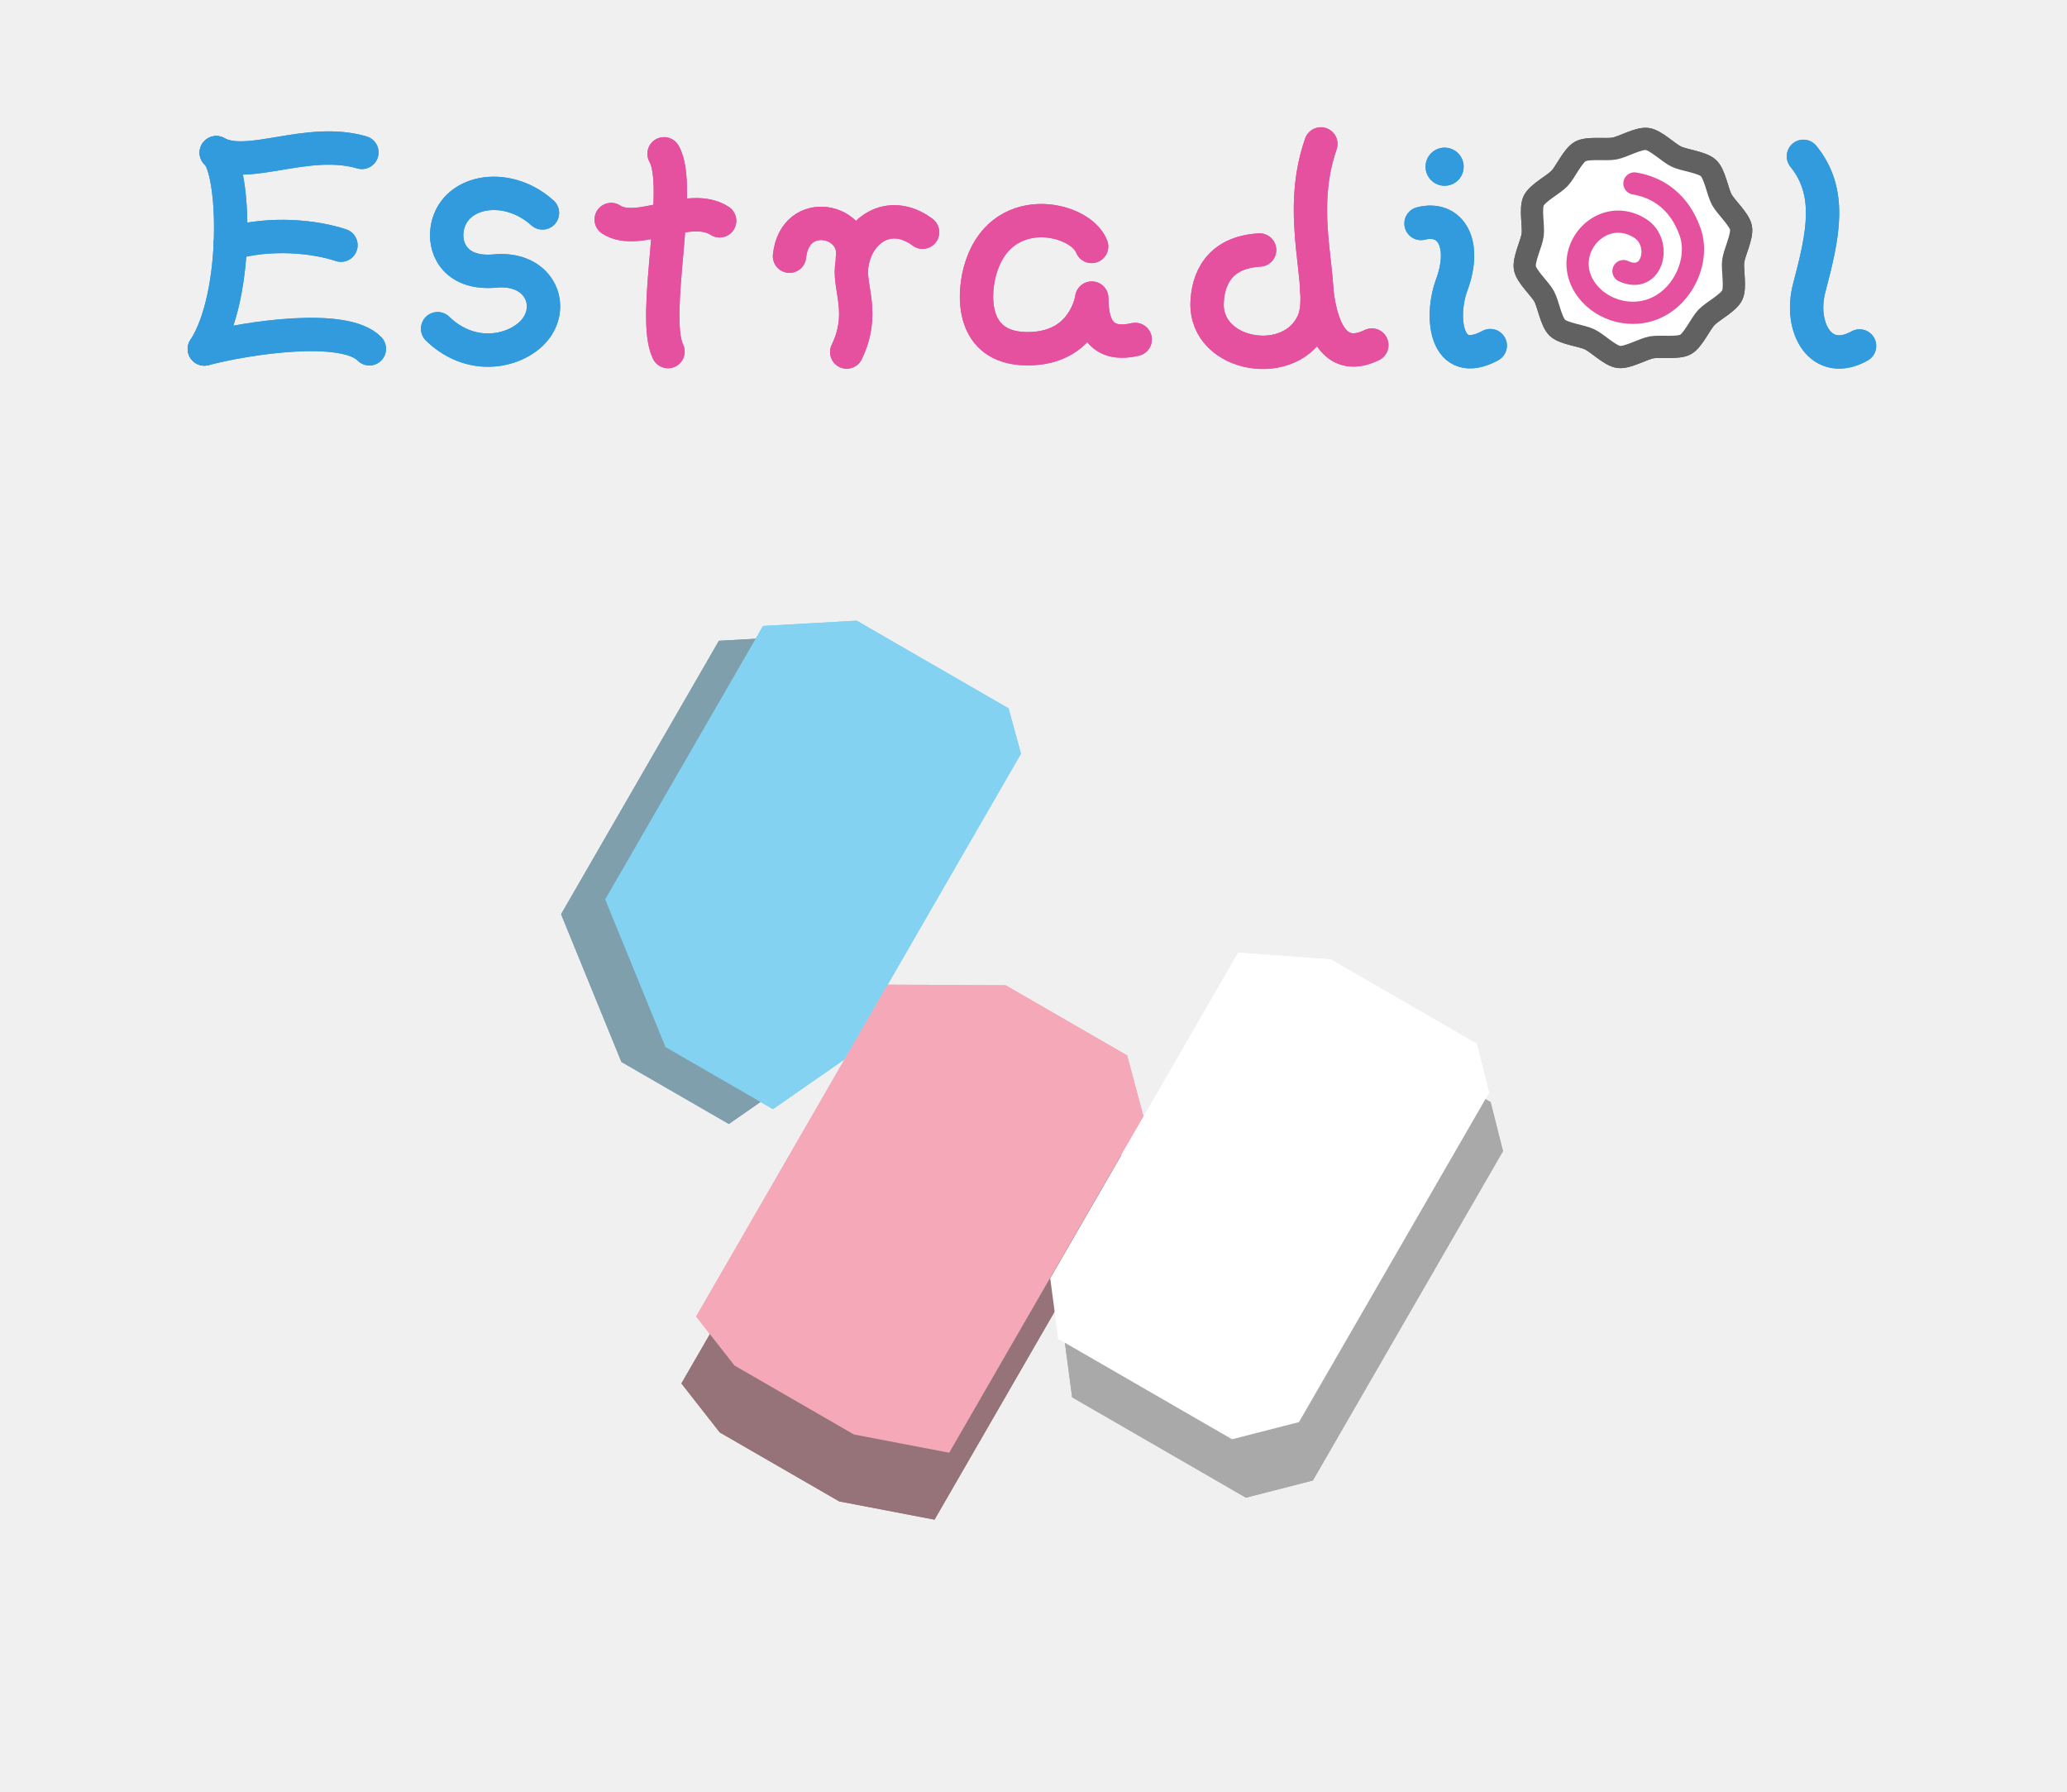
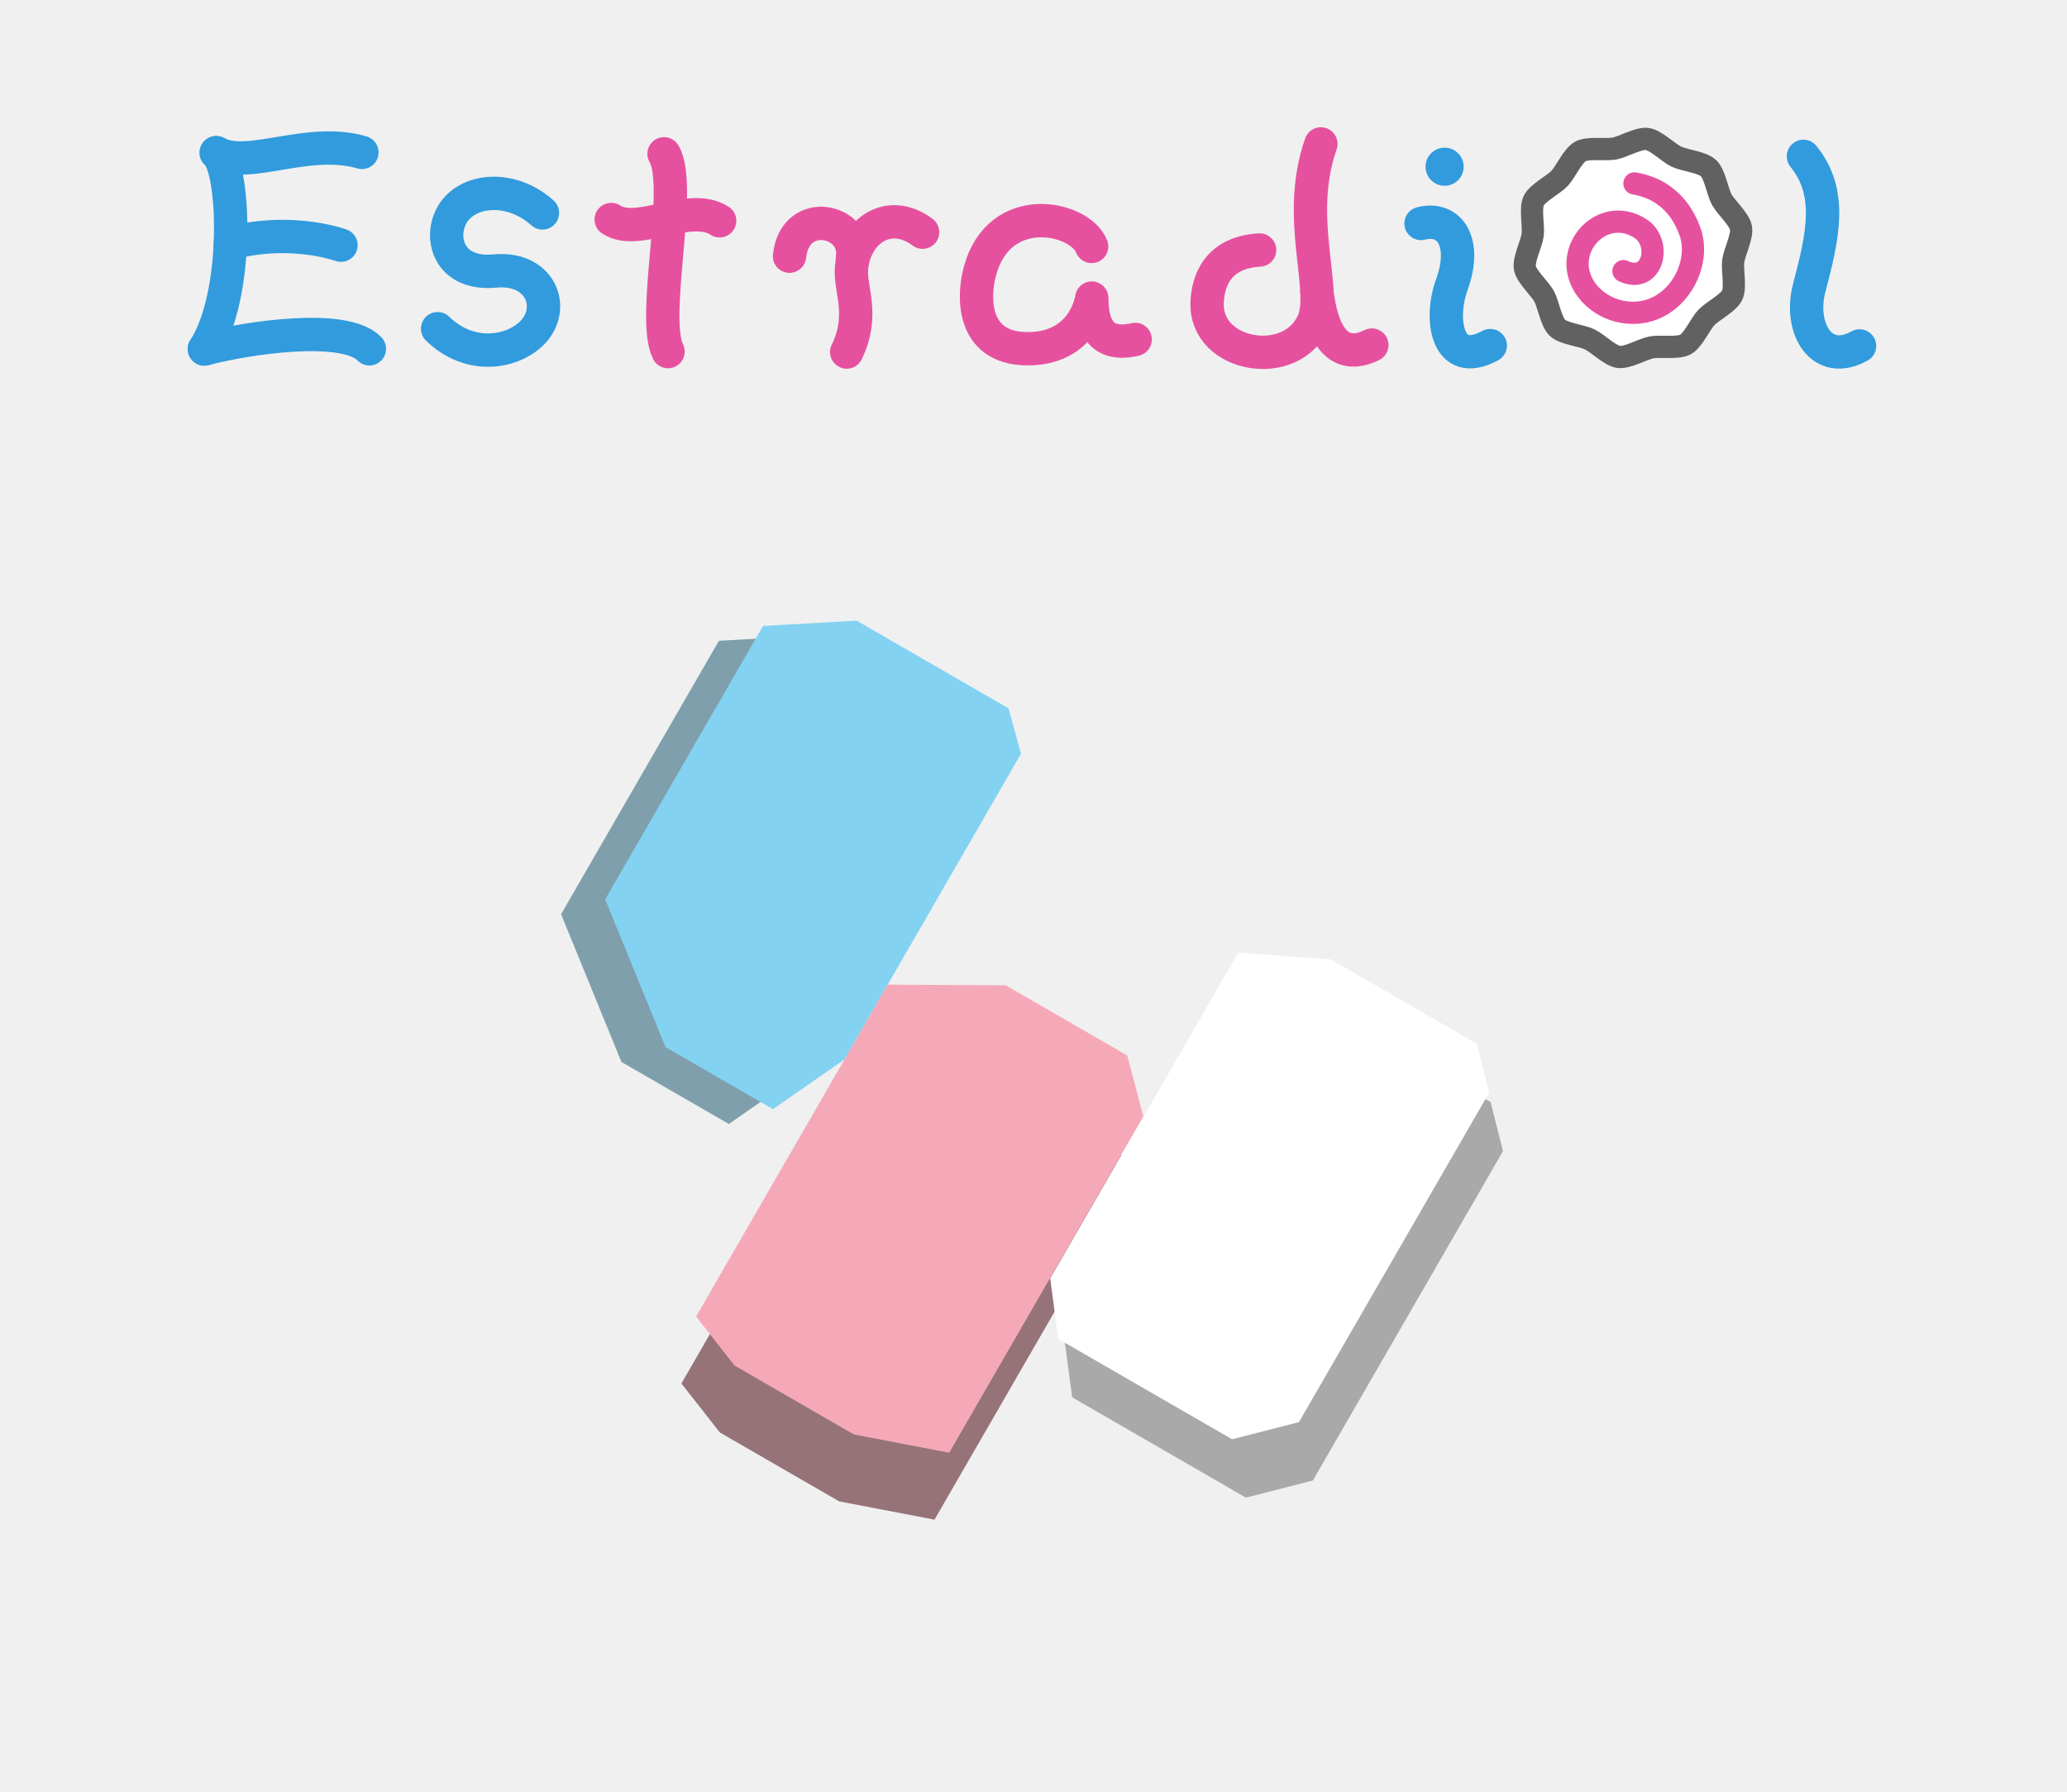
<svg xmlns="http://www.w3.org/2000/svg" width="117.085mm" height="101.455mm" viewBox="0 0 442.526 383.451" version="1.1" id="svg1">
  <defs id="defs1" />
  <g id="layer1">
    <path id="path16" style="fill:#7f9fac;fill-opacity:1;stroke-width:3.26;stroke-linecap:round;stroke-linejoin:round" d="m 173.959,136.025 32.528,18.78 2.655,9.706 -37.773,65.424 -15.329,10.655 -22.998,-13.278 -12.922,-31.622 33.792,-58.529 z" />
    <path id="rect172" style="fill:#83d2f1;fill-opacity:1;stroke-width:3.26;stroke-linecap:round;stroke-linejoin:round" d="m 183.402,132.849 32.528,18.78 2.655,9.706 -37.773,65.424 -15.329,10.655 -22.998,-13.278 -12.922,-31.622 33.792,-58.529 z" />
    <path id="path17" style="fill:#957379;fill-opacity:1;stroke-width:3.26;stroke-linecap:round;stroke-linejoin:round" d="m 212.159,225.223 26.018,15.021 3.469,13.03 -41.574,72.008 -20.402,-3.906 -25.574,-14.765 -8.214,-10.48 41.015,-71.039 z" />
    <path id="rect173" style="fill:#f5a9b8;stroke-width:3.26;stroke-linecap:round;stroke-linejoin:round" d="m 215.306,210.899 26.018,15.021 3.469,13.03 -41.574,72.008 -20.402,-3.906 -25.574,-14.765 -8.214,-10.48 41.015,-71.039 z" />
    <path id="path18" style="fill:#a9a9a9;fill-opacity:1;stroke-width:3.26;stroke-linecap:round;stroke-linejoin:round" d="m 287.876,217.869 31.256,18.046 2.645,10.482 -40.707,70.507 -14.33,3.672 -37.202,-21.479 -1.725,-12.96 40.257,-69.727 z" />
    <path id="rect174" style="fill:#ffffff;fill-opacity:1;stroke-width:3.258;stroke-linecap:round;stroke-linejoin:round;stroke-dasharray:none" d="m 284.906,205.368 31.256,18.046 2.645,10.482 -40.708,70.507 -14.33,3.672 -37.202,-21.479 -1.725,-12.96 40.257,-69.727 z" />
    <g id="g172" transform="matrix(0.6293467,0,0,0.6293467,-8.1506,17.5014)">
      <path style="fill:none;stroke:#319bdd;stroke-width:11.339;stroke-linecap:round;stroke-linejoin:round;stroke-dasharray:none;stroke-opacity:1" d="m 86.518,24.117 c 6.491,5.255 7.843,48.463 -4.043,66.774" id="path1" />
      <path style="font-variation-settings:normal;opacity:1;vector-effect:none;fill:none;fill-opacity:1;stroke:#319bdd;stroke-width:11.339;stroke-linecap:round;stroke-linejoin:round;stroke-miterlimit:4;stroke-dasharray:none;stroke-dashoffset:0;stroke-opacity:1;-inkscape-stroke:none;stop-color:#000000;stop-opacity:1" d="m 86.518,24.117 c 10.805,6.043 30.996,-5.503 49.549,-0.09" id="path2" />
      <path style="font-variation-settings:normal;opacity:1;vector-effect:none;fill:none;fill-opacity:1;stroke:#319bdd;stroke-width:11.339;stroke-linecap:round;stroke-linejoin:round;stroke-miterlimit:4;stroke-dasharray:none;stroke-dashoffset:0;stroke-opacity:1;-inkscape-stroke:none;stop-color:#000000;stop-opacity:1" d="m 82.475,90.891 c 15.004,-3.928 47.739,-8.764 56.131,-0.067" id="path3" />
      <path style="font-variation-settings:normal;opacity:1;vector-effect:none;fill:none;fill-opacity:1;stroke:#319bdd;stroke-width:11.339;stroke-linecap:round;stroke-linejoin:round;stroke-miterlimit:4;stroke-dasharray:none;stroke-dashoffset:0;stroke-opacity:1;-inkscape-stroke:none;stop-color:#000000;stop-opacity:1" d="m 91.308,54.982 c 13.905,-3.995 28.942,-2.315 37.63,0.601" id="path4" />
      <path style="font-variation-settings:normal;opacity:1;vector-effect:none;fill:none;fill-opacity:1;stroke:#319bdd;stroke-width:11.339;stroke-linecap:round;stroke-linejoin:round;stroke-miterlimit:4;stroke-dasharray:none;stroke-dashoffset:0;stroke-opacity:1;-inkscape-stroke:none;stop-color:#000000;stop-opacity:1" d="m 197.49,44.609 c -12.462,-11.25 -30.92,-7.558 -32.504,6.016 -0.801,6.86 3.619,14.941 16.396,13.738 13.887,-1.308 19.864,10.017 14.531,18.602 -5.093,8.199 -21.564,13.183 -34.091,1.018" id="path5" />
      <path style="font-variation-settings:normal;opacity:1;vector-effect:none;fill:none;fill-opacity:1;stroke:#e6519f;stroke-width:11.339;stroke-linecap:round;stroke-linejoin:round;stroke-miterlimit:4;stroke-dasharray:none;stroke-dashoffset:0;stroke-opacity:1;-inkscape-stroke:none;stop-color:#000000;stop-opacity:1" d="m 238.846,24.5 c 6.551,11.17 -4.529,55.359 1.351,67.273" id="path6" />
      <path style="font-variation-settings:normal;opacity:1;vector-effect:none;fill:none;fill-opacity:1;stroke:#e6519f;stroke-width:11.339;stroke-linecap:round;stroke-linejoin:round;stroke-miterlimit:4;stroke-dasharray:none;stroke-dashoffset:0;stroke-opacity:1;-inkscape-stroke:none;stop-color:#000000;stop-opacity:1" d="m 220.865,46.853 c 9.253,6.04 26.552,-6.262 36.895,0.437" id="path7" />
      <path style="font-variation-settings:normal;opacity:1;vector-effect:none;fill:none;fill-opacity:1;stroke:#e6519f;stroke-width:11.339;stroke-linecap:round;stroke-linejoin:round;stroke-miterlimit:4;stroke-dasharray:none;stroke-dashoffset:0;stroke-opacity:1;-inkscape-stroke:none;stop-color:#000000;stop-opacity:1" d="m 281.521,59.326 c 1.864,-17.305 23.563,-12.482 21.382,0.86" id="path8" />
      <path style="font-variation-settings:normal;opacity:1;vector-effect:none;fill:none;fill-opacity:1;stroke:#e6519f;stroke-width:11.339;stroke-linecap:round;stroke-linejoin:round;stroke-miterlimit:4;stroke-dasharray:none;stroke-dashoffset:0;stroke-opacity:1;-inkscape-stroke:none;stop-color:#000000;stop-opacity:1" d="m 300.98,91.926 c 6.265,-12.933 0.895,-21.437 1.662,-28.797 1.315,-12.607 12.835,-20.419 24.154,-11.961" id="path9" />
      <path style="font-variation-settings:normal;opacity:1;vector-effect:none;fill:none;fill-opacity:1;stroke:#e6519f;stroke-width:11.339;stroke-linecap:round;stroke-linejoin:round;stroke-miterlimit:4;stroke-dasharray:none;stroke-dashoffset:0;stroke-opacity:1;-inkscape-stroke:none;stop-color:#000000;stop-opacity:1" d="M 384.297,56.009 C 380.372,45.946 352.889,39.878 346.274,64.504 c -2.473,9.207 -2.586,27.169 17.708,26.263 18.208,-0.813 20.36,-17.196 20.36,-17.196 0.159,4.182 -0.066,17.526 14.777,14.067" id="path10" />
      <path style="font-variation-settings:normal;opacity:1;vector-effect:none;fill:none;fill-opacity:1;stroke:#e6519f;stroke-width:11.339;stroke-linecap:round;stroke-linejoin:round;stroke-miterlimit:4;stroke-dasharray:none;stroke-dashoffset:0;stroke-opacity:1;-inkscape-stroke:none;stop-color:#000000;stop-opacity:1" d="m 441.446,57.222 c -14.301,0.797 -17.597,10.57 -17.866,17.912 -0.68,18.572 28.965,23.483 36.187,6.332 4.73,-11.234 -6.312,-35.153 2.521,-60.325" id="path11" />
      <path style="font-variation-settings:normal;opacity:1;vector-effect:none;fill:none;fill-opacity:1;stroke:#e6519f;stroke-width:11.339;stroke-linecap:round;stroke-linejoin:round;stroke-miterlimit:4;stroke-dasharray:none;stroke-dashoffset:0;stroke-opacity:1;-inkscape-stroke:none;stop-color:#000000;stop-opacity:1" d="m 460.913,71.266 c 1.668,14.204 6.957,24.026 18.706,18.289" id="path12" />
      <path style="font-variation-settings:normal;opacity:1;vector-effect:none;fill:none;fill-opacity:1;stroke:#319bdd;stroke-width:11.339;stroke-linecap:round;stroke-linejoin:round;stroke-miterlimit:4;stroke-dasharray:none;stroke-dashoffset:0;stroke-opacity:1;-inkscape-stroke:none;stop-color:#000000;stop-opacity:1" d="m 496.357,48.199 c 9.806,-2.52 15.731,6.481 10.461,20.83 -4.143,11.281 -1.983,28.879 13.091,20.707" id="path14" />
      <circle style="fill:#319bdd;fill-opacity:1;stroke:none;stroke-width:11.339;stroke-linecap:round;stroke-linejoin:round;stroke-dasharray:none;stroke-opacity:1" id="path15" cx="504.377" cy="28.892" r="6.482" />
      <path id="path8-7" style="fill:#ffffff;fill-opacity:1;stroke:#616161;stroke-width:7.558;stroke-linecap:round;stroke-linejoin:round;stroke-dasharray:none;stroke-opacity:1;paint-order:normal" d="m 593.423,80.172 c -2.044,2.158 -4.489,7.766 -7.1,9.187 -2.611,1.421 -8.648,0.432 -11.57,0.977 -2.922,0.545 -8.197,3.644 -11.144,3.26 -2.947,-0.385 -7.25,-4.734 -9.934,-6.01 -2.684,-1.277 -8.773,-1.87 -10.932,-3.913 -2.158,-2.044 -3.083,-8.091 -4.504,-10.702 -1.421,-2.611 -5.999,-6.669 -6.544,-9.591 -0.545,-2.922 2.262,-8.358 2.646,-11.305 0.385,-2.947 -0.933,-8.922 0.344,-11.606 1.277,-2.684 6.742,-5.432 8.786,-7.591 2.044,-2.158 4.489,-7.766 7.1,-9.187 2.611,-1.421 8.648,-0.432 11.57,-0.977 2.922,-0.545 8.197,-3.644 11.144,-3.26 2.947,0.385 7.25,4.734 9.934,6.01 2.684,1.277 8.773,1.87 10.932,3.913 2.158,2.044 3.083,8.091 4.504,10.702 1.421,2.611 5.999,6.669 6.544,9.591 0.545,2.922 -2.262,8.358 -2.646,11.305 -0.385,2.947 0.933,8.922 -0.344,11.606 -1.277,2.684 -6.742,5.432 -8.786,7.591 z" />
      <path style="font-variation-settings:normal;fill:none;fill-opacity:1;stroke:#e6519f;stroke-width:7.559;stroke-linecap:round;stroke-linejoin:round;stroke-miterlimit:4;stroke-dasharray:none;stroke-dashoffset:0;stroke-opacity:1;stop-color:#000000" d="m 568.953,34.585 c 13.044,2.234 17.367,12.168 18.892,16.35 4.45,12.202 -6.05,29.916 -22.466,27.408 -9.214,-1.408 -16.138,-9.01 -15.764,-17.019 0.47,-10.061 11.368,-17.769 21.302,-11.452 7.664,4.873 4.302,19.184 -5.697,14.533" id="path9-0" />
      <path style="font-variation-settings:normal;opacity:1;vector-effect:none;fill:none;fill-opacity:1;stroke:#319bdd;stroke-width:11.339;stroke-linecap:round;stroke-linejoin:round;stroke-miterlimit:4;stroke-dasharray:none;stroke-dashoffset:0;stroke-opacity:1;-inkscape-stroke:none;stop-color:#000000;stop-opacity:1" d="m 626.436,25.365 c 9.905,12.251 6.796,26.521 1.99,44.686 -3.609,13.641 4.06,27.093 17.108,19.803" id="path75" />
    </g>
-     <path id="path47" style="fill:#7f9fac;fill-opacity:1;stroke-width:3.26;stroke-linecap:round;stroke-linejoin:round" d="m 173.959,136.025 32.528,18.78 2.655,9.706 -37.773,65.424 -15.329,10.655 -22.998,-13.278 -12.922,-31.622 33.792,-58.529 z" />
-     <path id="path48" style="fill:#83d2f1;fill-opacity:1;stroke-width:3.26;stroke-linecap:round;stroke-linejoin:round" d="m 183.402,132.849 32.528,18.78 2.655,9.706 -37.773,65.424 -15.329,10.655 -22.998,-13.278 -12.922,-31.622 33.792,-58.529 z" />
-     <path id="path49" style="fill:#957379;fill-opacity:1;stroke-width:3.26;stroke-linecap:round;stroke-linejoin:round" d="m 212.159,225.223 26.018,15.021 3.469,13.03 -41.574,72.008 -20.402,-3.906 -25.574,-14.765 -8.214,-10.48 41.015,-71.039 z" />
-     <path id="path50" style="fill:#f5a9b8;stroke-width:3.26;stroke-linecap:round;stroke-linejoin:round" d="m 215.306,210.899 26.018,15.021 3.469,13.03 -41.574,72.008 -20.402,-3.906 -25.574,-14.765 -8.214,-10.48 41.015,-71.039 z" />
-     <path id="path51" style="fill:#a9a9a9;fill-opacity:1;stroke-width:3.26;stroke-linecap:round;stroke-linejoin:round" d="m 287.876,217.869 31.256,18.046 2.645,10.482 -40.707,70.507 -14.33,3.672 -37.202,-21.479 -1.725,-12.96 40.257,-69.727 z" />
-     <path id="path52" style="fill:#ffffff;fill-opacity:1;stroke-width:3.258;stroke-linecap:round;stroke-linejoin:round;stroke-dasharray:none" d="m 284.906,205.368 31.256,18.046 2.645,10.482 -40.708,70.507 -14.33,3.672 -37.202,-21.479 -1.725,-12.96 40.257,-69.727 z" />
-     <g id="g68" transform="matrix(0.6293467,0,0,0.6293467,-8.1506,17.5014)">
-       <path style="fill:none;stroke:#319bdd;stroke-width:11.339;stroke-linecap:round;stroke-linejoin:round;stroke-dasharray:none;stroke-opacity:1" d="m 86.518,24.117 c 6.491,5.255 7.843,48.463 -4.043,66.774" id="path53" />
-       <path style="font-variation-settings:normal;opacity:1;vector-effect:none;fill:none;fill-opacity:1;stroke:#319bdd;stroke-width:11.339;stroke-linecap:round;stroke-linejoin:round;stroke-miterlimit:4;stroke-dasharray:none;stroke-dashoffset:0;stroke-opacity:1;-inkscape-stroke:none;stop-color:#000000;stop-opacity:1" d="m 86.518,24.117 c 10.805,6.043 30.996,-5.503 49.549,-0.09" id="path54" />
-       <path style="font-variation-settings:normal;opacity:1;vector-effect:none;fill:none;fill-opacity:1;stroke:#319bdd;stroke-width:11.339;stroke-linecap:round;stroke-linejoin:round;stroke-miterlimit:4;stroke-dasharray:none;stroke-dashoffset:0;stroke-opacity:1;-inkscape-stroke:none;stop-color:#000000;stop-opacity:1" d="m 82.475,90.891 c 15.004,-3.928 47.739,-8.764 56.131,-0.067" id="path55" />
-       <path style="font-variation-settings:normal;opacity:1;vector-effect:none;fill:none;fill-opacity:1;stroke:#319bdd;stroke-width:11.339;stroke-linecap:round;stroke-linejoin:round;stroke-miterlimit:4;stroke-dasharray:none;stroke-dashoffset:0;stroke-opacity:1;-inkscape-stroke:none;stop-color:#000000;stop-opacity:1" d="m 91.308,54.982 c 13.905,-3.995 28.942,-2.315 37.63,0.601" id="path56" />
-       <path style="font-variation-settings:normal;opacity:1;vector-effect:none;fill:none;fill-opacity:1;stroke:#319bdd;stroke-width:11.339;stroke-linecap:round;stroke-linejoin:round;stroke-miterlimit:4;stroke-dasharray:none;stroke-dashoffset:0;stroke-opacity:1;-inkscape-stroke:none;stop-color:#000000;stop-opacity:1" d="m 197.49,44.609 c -12.462,-11.25 -30.92,-7.558 -32.504,6.016 -0.801,6.86 3.619,14.941 16.396,13.738 13.887,-1.308 19.864,10.017 14.531,18.602 -5.093,8.199 -21.564,13.183 -34.091,1.018" id="path57" />
-       <path style="font-variation-settings:normal;opacity:1;vector-effect:none;fill:none;fill-opacity:1;stroke:#e6519f;stroke-width:11.339;stroke-linecap:round;stroke-linejoin:round;stroke-miterlimit:4;stroke-dasharray:none;stroke-dashoffset:0;stroke-opacity:1;-inkscape-stroke:none;stop-color:#000000;stop-opacity:1" d="m 238.846,24.5 c 6.551,11.17 -4.529,55.359 1.351,67.273" id="path58" />
-       <path style="font-variation-settings:normal;opacity:1;vector-effect:none;fill:none;fill-opacity:1;stroke:#e6519f;stroke-width:11.339;stroke-linecap:round;stroke-linejoin:round;stroke-miterlimit:4;stroke-dasharray:none;stroke-dashoffset:0;stroke-opacity:1;-inkscape-stroke:none;stop-color:#000000;stop-opacity:1" d="m 220.865,46.853 c 9.253,6.04 26.552,-6.262 36.895,0.437" id="path59" />
-       <path style="font-variation-settings:normal;opacity:1;vector-effect:none;fill:none;fill-opacity:1;stroke:#e6519f;stroke-width:11.339;stroke-linecap:round;stroke-linejoin:round;stroke-miterlimit:4;stroke-dasharray:none;stroke-dashoffset:0;stroke-opacity:1;-inkscape-stroke:none;stop-color:#000000;stop-opacity:1" d="m 281.521,59.326 c 1.864,-17.305 23.563,-12.482 21.382,0.86" id="path60" />
-       <path style="font-variation-settings:normal;opacity:1;vector-effect:none;fill:none;fill-opacity:1;stroke:#e6519f;stroke-width:11.339;stroke-linecap:round;stroke-linejoin:round;stroke-miterlimit:4;stroke-dasharray:none;stroke-dashoffset:0;stroke-opacity:1;-inkscape-stroke:none;stop-color:#000000;stop-opacity:1" d="m 300.98,91.926 c 6.265,-12.933 0.895,-21.437 1.662,-28.797 1.315,-12.607 12.835,-20.419 24.154,-11.961" id="path61" />
-       <path style="font-variation-settings:normal;opacity:1;vector-effect:none;fill:none;fill-opacity:1;stroke:#e6519f;stroke-width:11.339;stroke-linecap:round;stroke-linejoin:round;stroke-miterlimit:4;stroke-dasharray:none;stroke-dashoffset:0;stroke-opacity:1;-inkscape-stroke:none;stop-color:#000000;stop-opacity:1" d="M 384.297,56.009 C 380.372,45.946 352.889,39.878 346.274,64.504 c -2.473,9.207 -2.586,27.169 17.708,26.263 18.208,-0.813 20.36,-17.196 20.36,-17.196 0.159,4.182 -0.066,17.526 14.777,14.067" id="path62" />
-       <path style="font-variation-settings:normal;opacity:1;vector-effect:none;fill:none;fill-opacity:1;stroke:#e6519f;stroke-width:11.339;stroke-linecap:round;stroke-linejoin:round;stroke-miterlimit:4;stroke-dasharray:none;stroke-dashoffset:0;stroke-opacity:1;-inkscape-stroke:none;stop-color:#000000;stop-opacity:1" d="m 441.446,57.222 c -14.301,0.797 -17.597,10.57 -17.866,17.912 -0.68,18.572 28.965,23.483 36.187,6.332 4.73,-11.234 -6.312,-35.153 2.521,-60.325" id="path63" />
-       <path style="font-variation-settings:normal;opacity:1;vector-effect:none;fill:none;fill-opacity:1;stroke:#e6519f;stroke-width:11.339;stroke-linecap:round;stroke-linejoin:round;stroke-miterlimit:4;stroke-dasharray:none;stroke-dashoffset:0;stroke-opacity:1;-inkscape-stroke:none;stop-color:#000000;stop-opacity:1" d="m 460.913,71.266 c 1.668,14.204 6.957,24.026 18.706,18.289" id="path64" />
-       <path style="font-variation-settings:normal;opacity:1;vector-effect:none;fill:none;fill-opacity:1;stroke:#319bdd;stroke-width:11.339;stroke-linecap:round;stroke-linejoin:round;stroke-miterlimit:4;stroke-dasharray:none;stroke-dashoffset:0;stroke-opacity:1;-inkscape-stroke:none;stop-color:#000000;stop-opacity:1" d="m 496.357,48.199 c 9.806,-2.52 15.731,6.481 10.461,20.83 -4.143,11.281 -1.983,28.879 13.091,20.707" id="path65" />
-       <circle style="fill:#319bdd;fill-opacity:1;stroke:none;stroke-width:11.339;stroke-linecap:round;stroke-linejoin:round;stroke-dasharray:none;stroke-opacity:1" id="circle65" cx="504.377" cy="28.892" r="6.482" />
-       <path id="path66" style="fill:#ffffff;fill-opacity:1;stroke:#616161;stroke-width:7.558;stroke-linecap:round;stroke-linejoin:round;stroke-dasharray:none;stroke-opacity:1;paint-order:normal" d="m 593.423,80.172 c -2.044,2.158 -4.489,7.766 -7.1,9.187 -2.611,1.421 -8.648,0.432 -11.57,0.977 -2.922,0.545 -8.197,3.644 -11.144,3.26 -2.947,-0.385 -7.25,-4.734 -9.934,-6.01 -2.684,-1.277 -8.773,-1.87 -10.932,-3.913 -2.158,-2.044 -3.083,-8.091 -4.504,-10.702 -1.421,-2.611 -5.999,-6.669 -6.544,-9.591 -0.545,-2.922 2.262,-8.358 2.646,-11.305 0.385,-2.947 -0.933,-8.922 0.344,-11.606 1.277,-2.684 6.742,-5.432 8.786,-7.591 2.044,-2.158 4.489,-7.766 7.1,-9.187 2.611,-1.421 8.648,-0.432 11.57,-0.977 2.922,-0.545 8.197,-3.644 11.144,-3.26 2.947,0.385 7.25,4.734 9.934,6.01 2.684,1.277 8.773,1.87 10.932,3.913 2.158,2.044 3.083,8.091 4.504,10.702 1.421,2.611 5.999,6.669 6.544,9.591 0.545,2.922 -2.262,8.358 -2.646,11.305 -0.385,2.947 0.933,8.922 -0.344,11.606 -1.277,2.684 -6.742,5.432 -8.786,7.591 z" />
-       <path style="font-variation-settings:normal;fill:none;fill-opacity:1;stroke:#e6519f;stroke-width:7.559;stroke-linecap:round;stroke-linejoin:round;stroke-miterlimit:4;stroke-dasharray:none;stroke-dashoffset:0;stroke-opacity:1;stop-color:#000000" d="m 568.953,34.585 c 13.044,2.234 17.367,12.168 18.892,16.35 4.45,12.202 -6.05,29.916 -22.466,27.408 -9.214,-1.408 -16.138,-9.01 -15.764,-17.019 0.47,-10.061 11.368,-17.769 21.302,-11.452 7.664,4.873 4.302,19.184 -5.697,14.533" id="path67" />
-       <path style="font-variation-settings:normal;opacity:1;vector-effect:none;fill:none;fill-opacity:1;stroke:#319bdd;stroke-width:11.339;stroke-linecap:round;stroke-linejoin:round;stroke-miterlimit:4;stroke-dasharray:none;stroke-dashoffset:0;stroke-opacity:1;-inkscape-stroke:none;stop-color:#000000;stop-opacity:1" d="m 626.436,25.365 c 9.905,12.251 6.796,26.521 1.99,44.686 -3.609,13.641 4.06,27.093 17.108,19.803" id="path68" />
-     </g>
  </g>
</svg>
